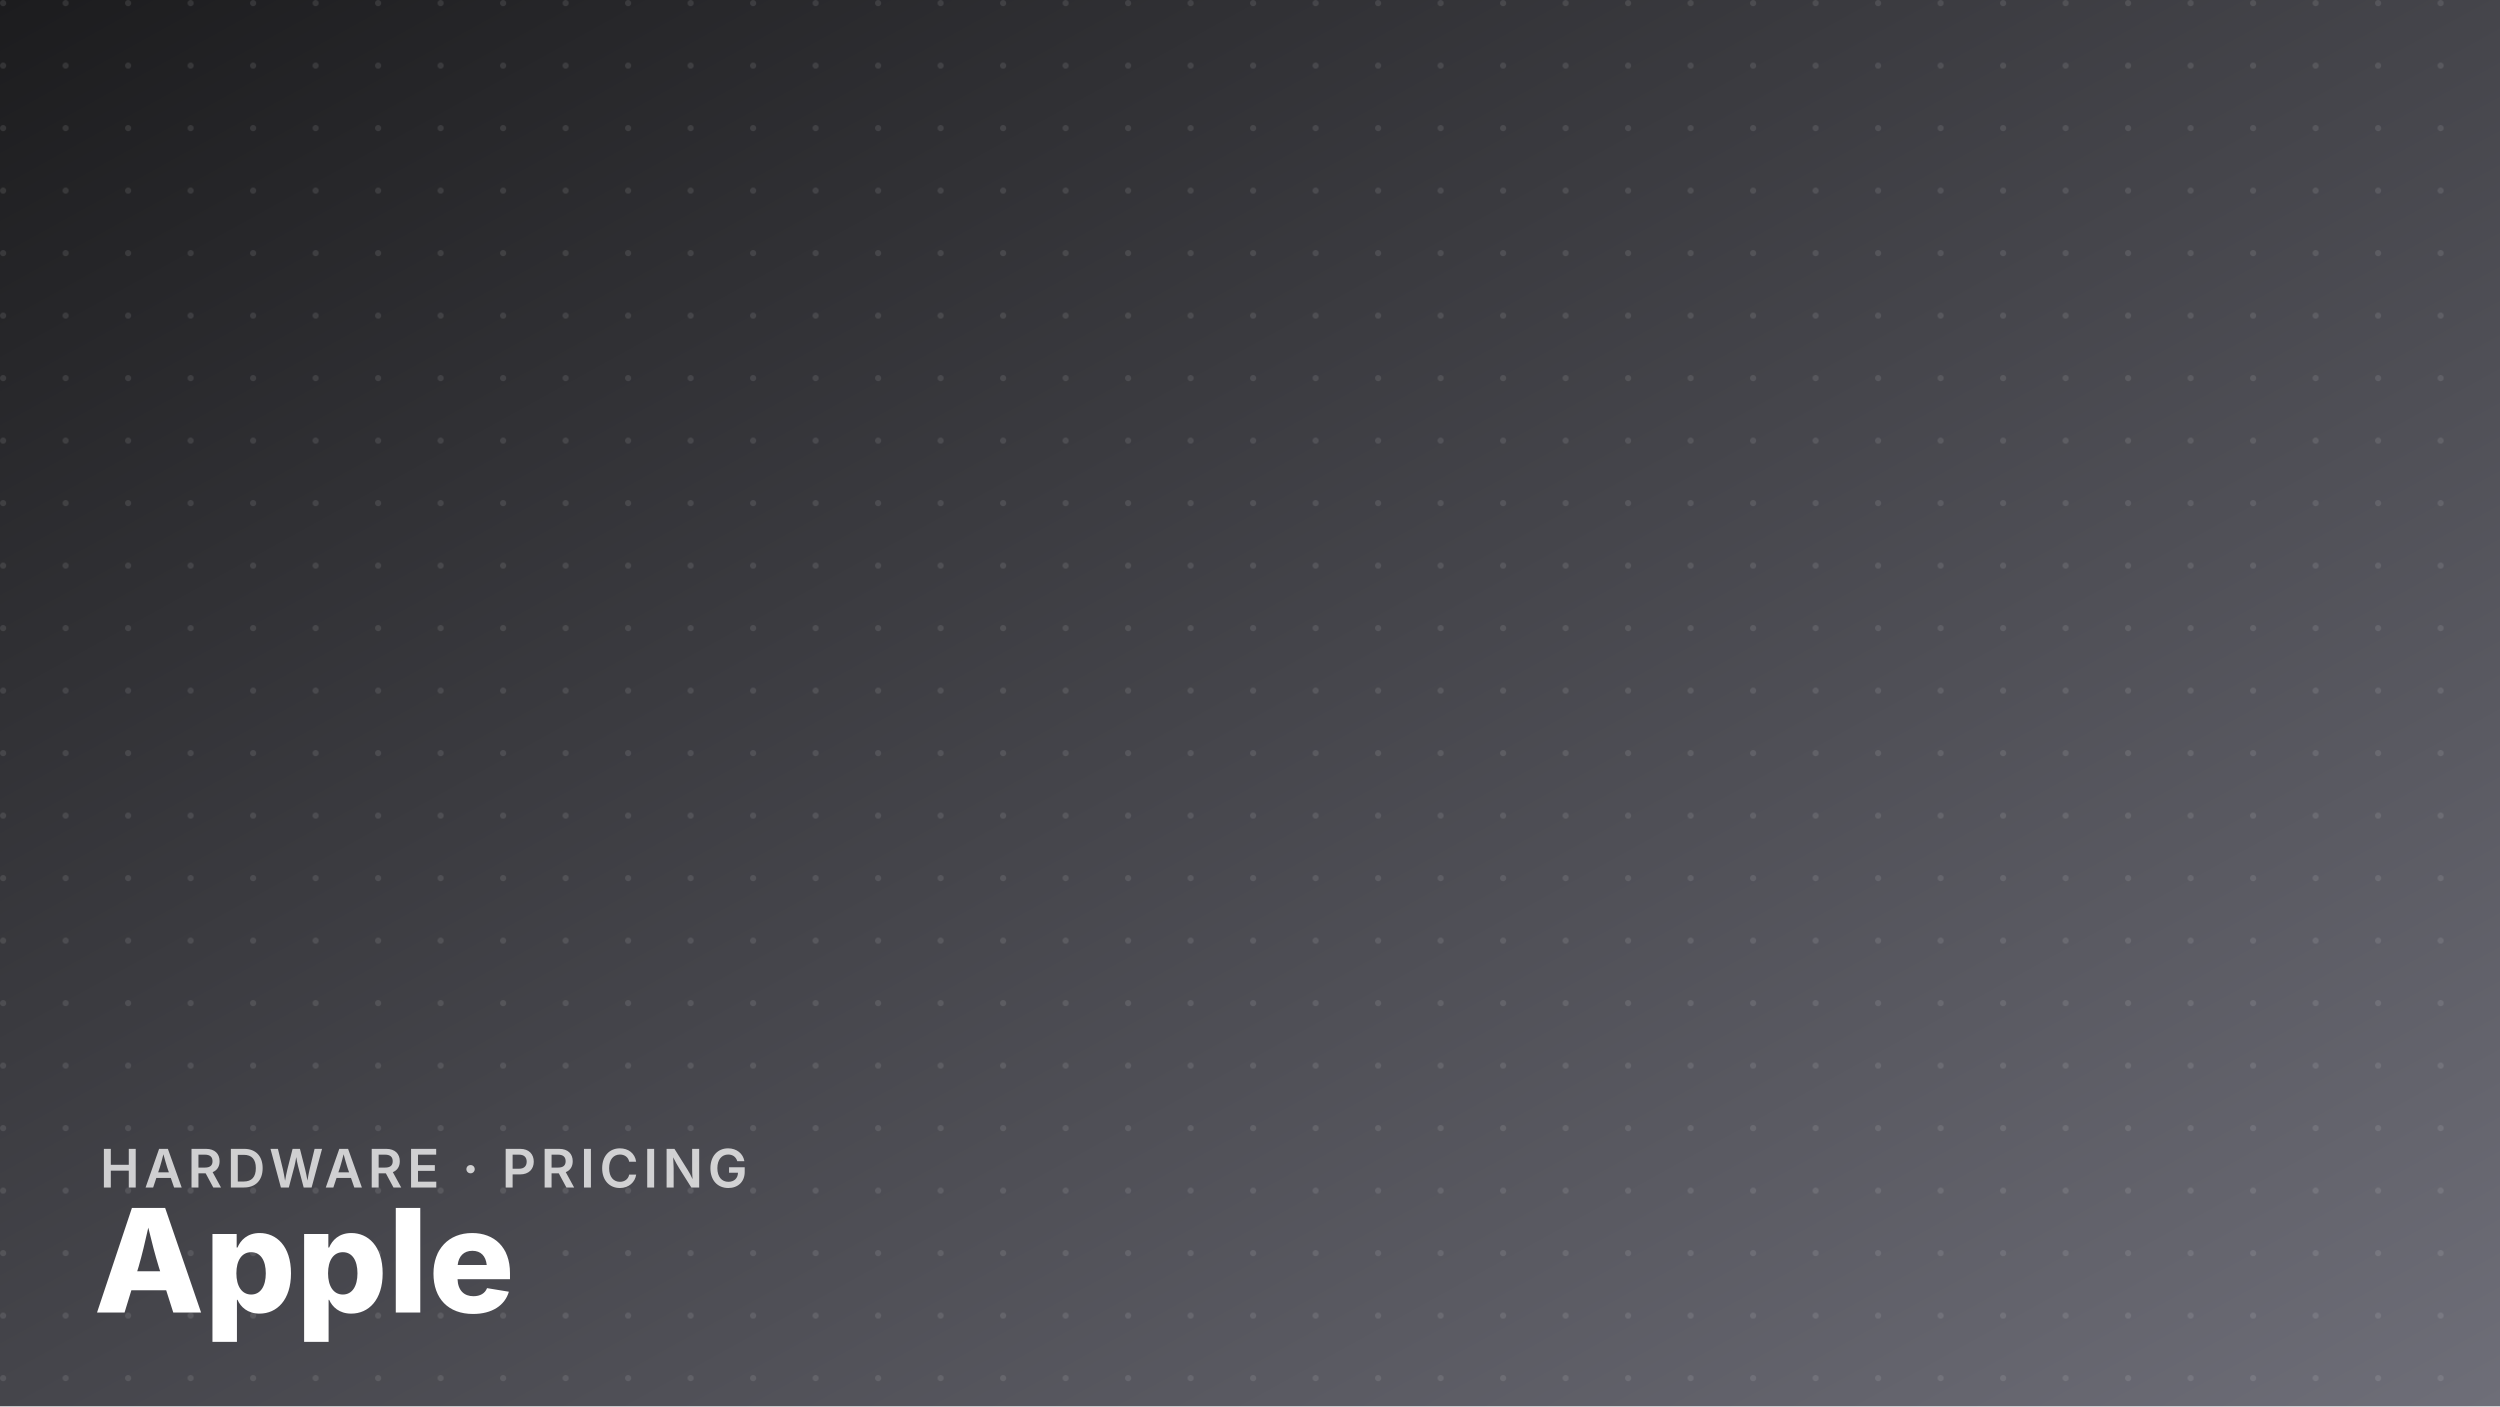
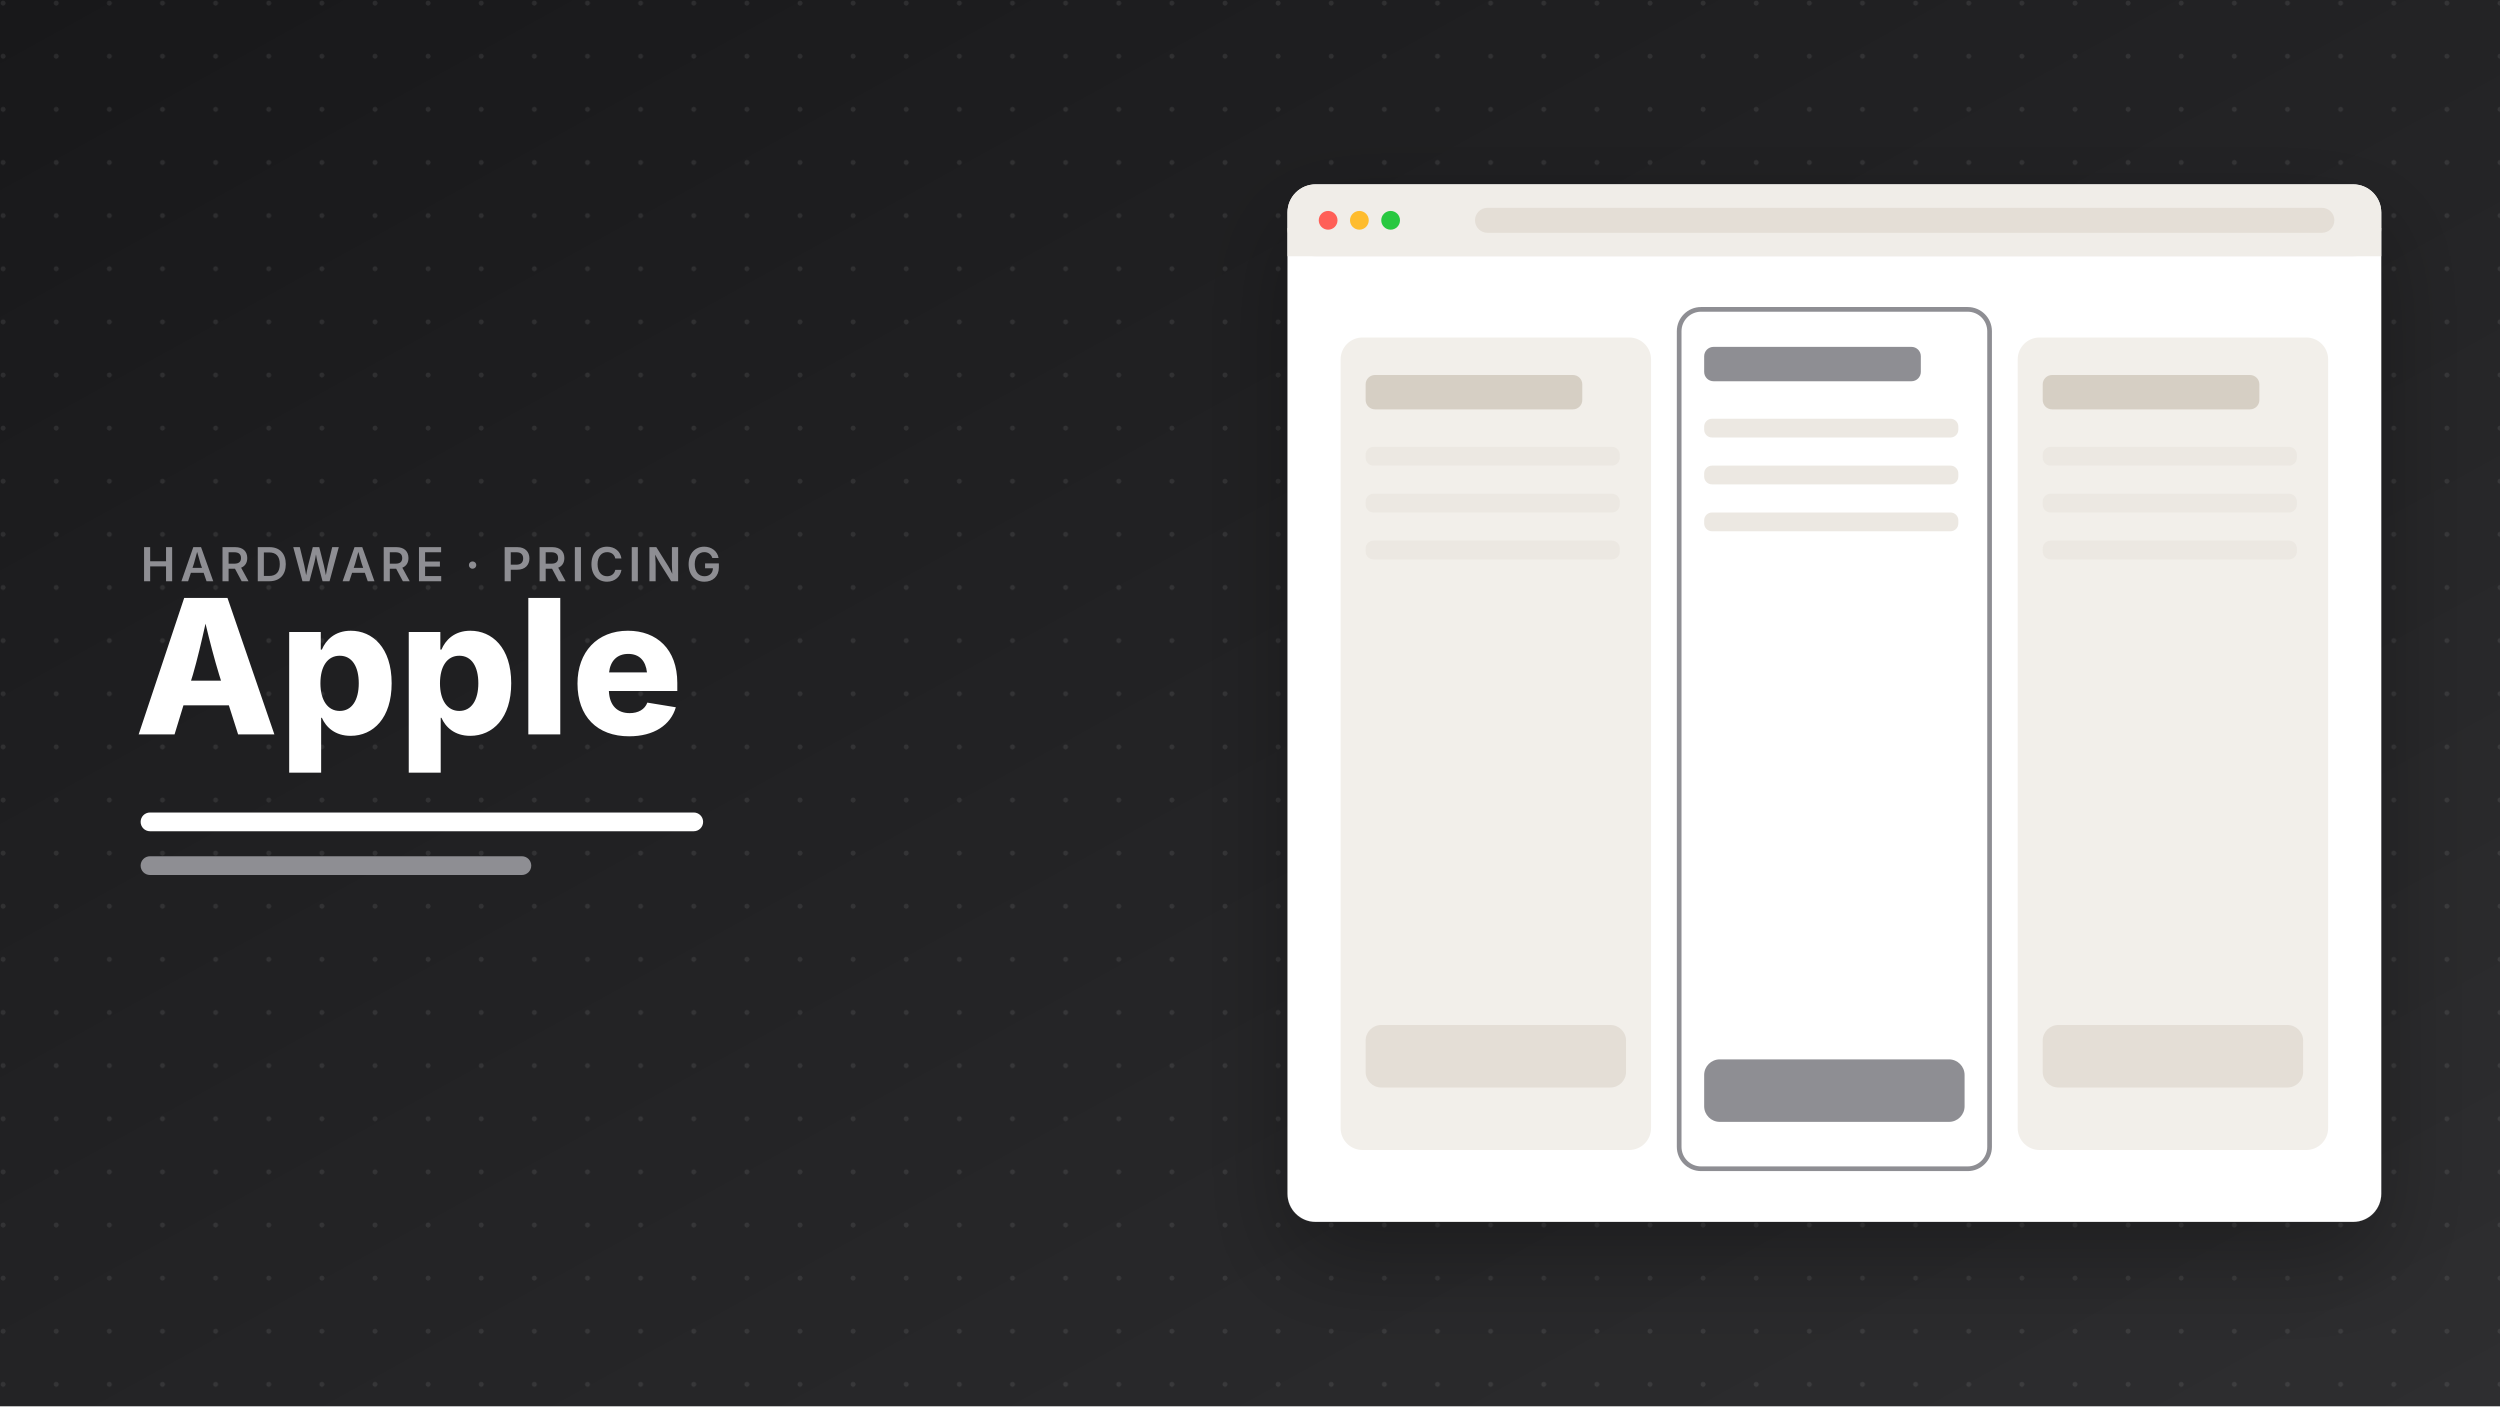
- <svg xmlns="http://www.w3.org/2000/svg" width="1600" height="900" viewBox="0 0 1600 900" role="img" aria-label="Apple">
+ <svg xmlns="http://www.w3.org/2000/svg" width="1600" height="900" viewBox="0 0 1600 900" role="img" aria-label="Apple UI mockup">
  <defs>
-     <linearGradient id="g" x1="0" y1="0" x2="1" y2="1">
-       <stop offset="0" stop-color="#1c1c1e" />
-       <stop offset="1" stop-color="#6e6e78" />
+     <linearGradient id="bg" x1="0" y1="0" x2="1" y2="1">
+       <stop offset="0" stop-color="#18181a" />
+       <stop offset="1" stop-color="#2e2e30" />
    </linearGradient>
-     <pattern id="dots" width="40" height="40" patternUnits="userSpaceOnUse">
-       <circle cx="2" cy="2" r="2" fill="#ffffff" opacity="0.10" />
+     <pattern id="dots" width="34" height="34" patternUnits="userSpaceOnUse">
+       <circle cx="2" cy="2" r="1.6" fill="#ffffff" opacity="0.08" />
    </pattern>
+     <filter id="sh" x="-20%" y="-20%" width="140%" height="140%">
+       <feDropShadow dx="0" dy="24" stdDeviation="30" flood-color="#000" flood-opacity="0.30" />
+     </filter>
  </defs>
-   <rect width="1600" height="900" fill="url(#g)" />
-   <rect width="1600" height="900" fill="url(#dots)" />
-   <text x="64" y="760" font-family="Inter, Arial, sans-serif" font-size="34" font-weight="600" fill="#ffffff" opacity="0.75" letter-spacing="3">HARDWARE · PRICING</text>
-   <text x="60" y="840" font-family="Inter, Arial, sans-serif" font-size="92" font-weight="800" fill="#ffffff">Apple</text>
+   <rect x="0" y="0" width="1600" height="900" rx="0" fill="url(#bg)" />
+   <rect x="0" y="0" width="1600" height="900" rx="0" fill="url(#dots)" />
+   <text x="90" y="372" font-family="Inter,Arial,sans-serif" font-size="30" font-weight="600" letter-spacing="3" fill="#8e8e93">HARDWARE · PRICING</text>
+   <text x="86" y="470" font-family="Inter,Arial,sans-serif" font-size="120" font-weight="800" fill="#ffffff">Apple</text>
+   <rect x="90" y="520" width="360" height="12" rx="6" fill="#ffffff" />
+   <rect x="90" y="548" width="250" height="12" rx="6" fill="#8e8e93" />
+   <g filter="url(#sh)">
+     <rect x="824" y="118" width="700" height="664" rx="18" fill="#ffffff" />
+   </g>
+   <rect x="824" y="118" width="700" height="46" rx="18" fill="#f0ede8" />
+   <rect x="824" y="146" width="700" height="18" rx="0" fill="#f0ede8" />
+   <circle cx="850" cy="141" r="6" fill="#ff5f57" />
+   <circle cx="870" cy="141" r="6" fill="#febc2e" />
+   <circle cx="890" cy="141" r="6" fill="#28c840" />
+   <rect x="944" y="133" width="550" height="16" rx="8" fill="#e4ded6" />
+   <g transform="translate(824,164)">
+     <rect x="34" y="52" width="198.667" height="520" rx="14" fill="#f2efea" />
+     <rect x="50" y="76" width="138.667" height="22" rx="6" fill="#d6cfc4" />
+     <rect x="50" y="122" width="162.667" height="12" rx="5" fill="#ece8e2" />
+     <rect x="50" y="152" width="162.667" height="12" rx="5" fill="#ece8e2" />
+     <rect x="50" y="182" width="162.667" height="12" rx="5" fill="#ece8e2" />
+     <rect x="50" y="492" width="166.667" height="40" rx="10" fill="#e4ded6" />
+     <rect x="250.667" y="34" width="198.667" height="550" rx="14" fill="#fff" stroke="#8e8e93" stroke-width="3" />
+     <rect x="266.667" y="58" width="138.667" height="22" rx="6" fill="#8e8e93" />
+     <rect x="266.667" y="104" width="162.667" height="12" rx="5" fill="#ece8e2" />
+     <rect x="266.667" y="134" width="162.667" height="12" rx="5" fill="#ece8e2" />
+     <rect x="266.667" y="164" width="162.667" height="12" rx="5" fill="#ece8e2" />
+     <rect x="266.667" y="514" width="166.667" height="40" rx="10" fill="#8e8e93" />
+     <rect x="467.333" y="52" width="198.667" height="520" rx="14" fill="#f2efea" />
+     <rect x="483.333" y="76" width="138.667" height="22" rx="6" fill="#d6cfc4" />
+     <rect x="483.333" y="122" width="162.667" height="12" rx="5" fill="#ece8e2" />
+     <rect x="483.333" y="152" width="162.667" height="12" rx="5" fill="#ece8e2" />
+     <rect x="483.333" y="182" width="162.667" height="12" rx="5" fill="#ece8e2" />
+     <rect x="483.333" y="492" width="166.667" height="40" rx="10" fill="#e4ded6" />
+   </g>
</svg>
